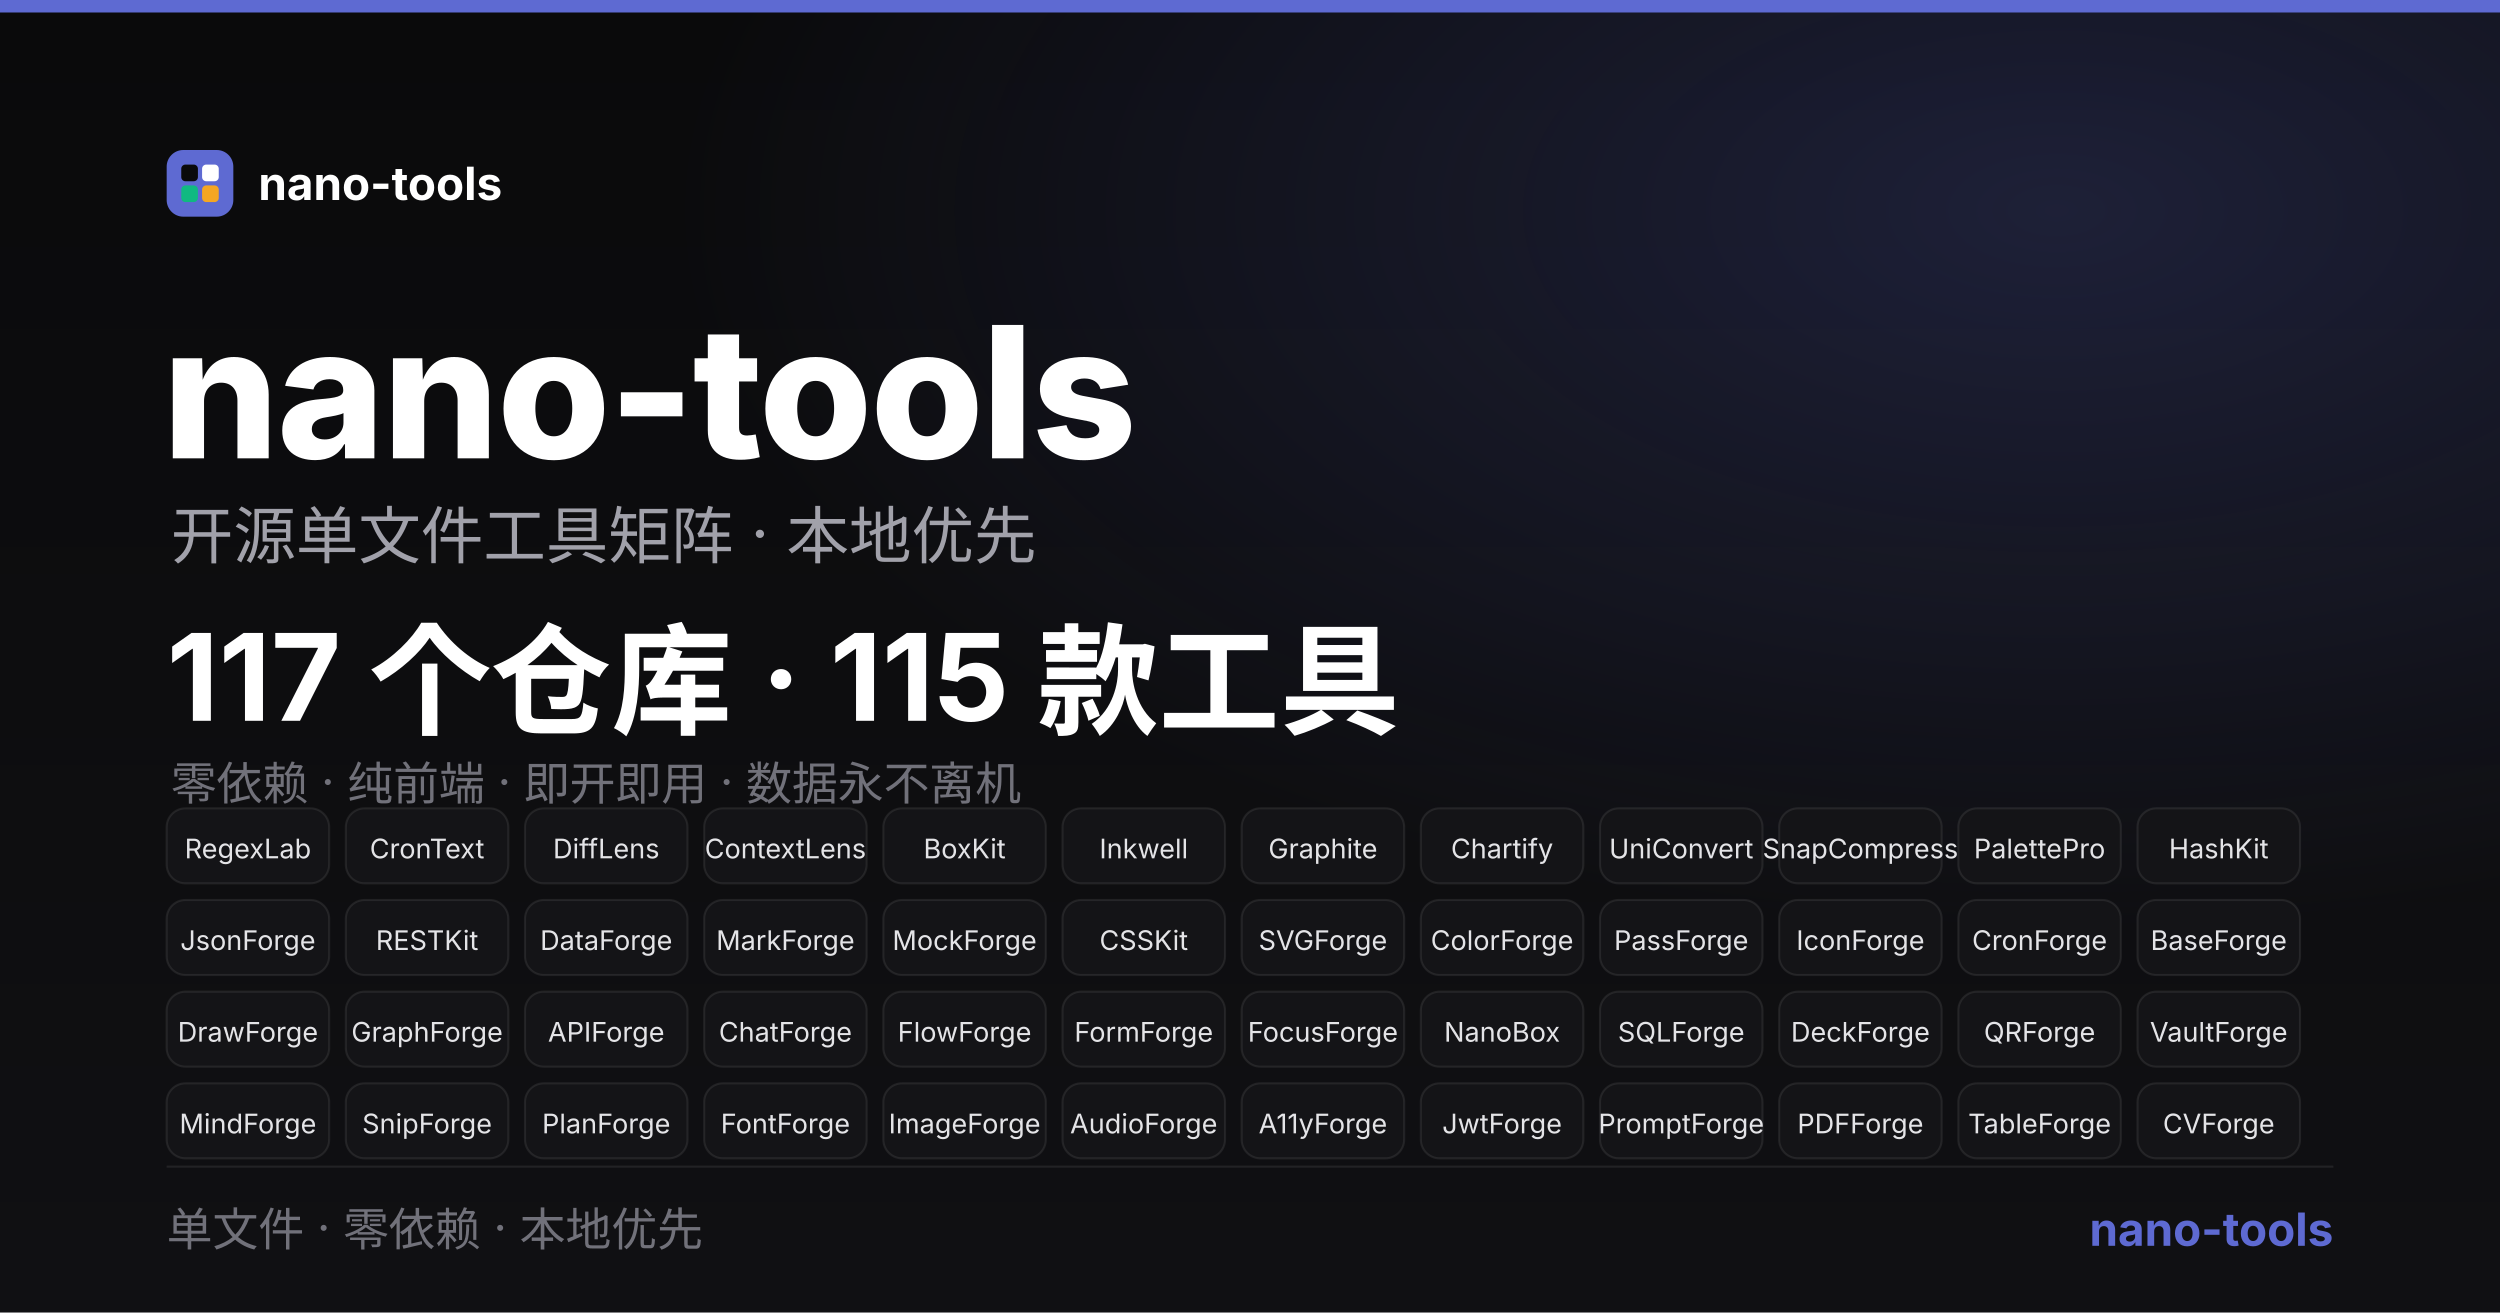
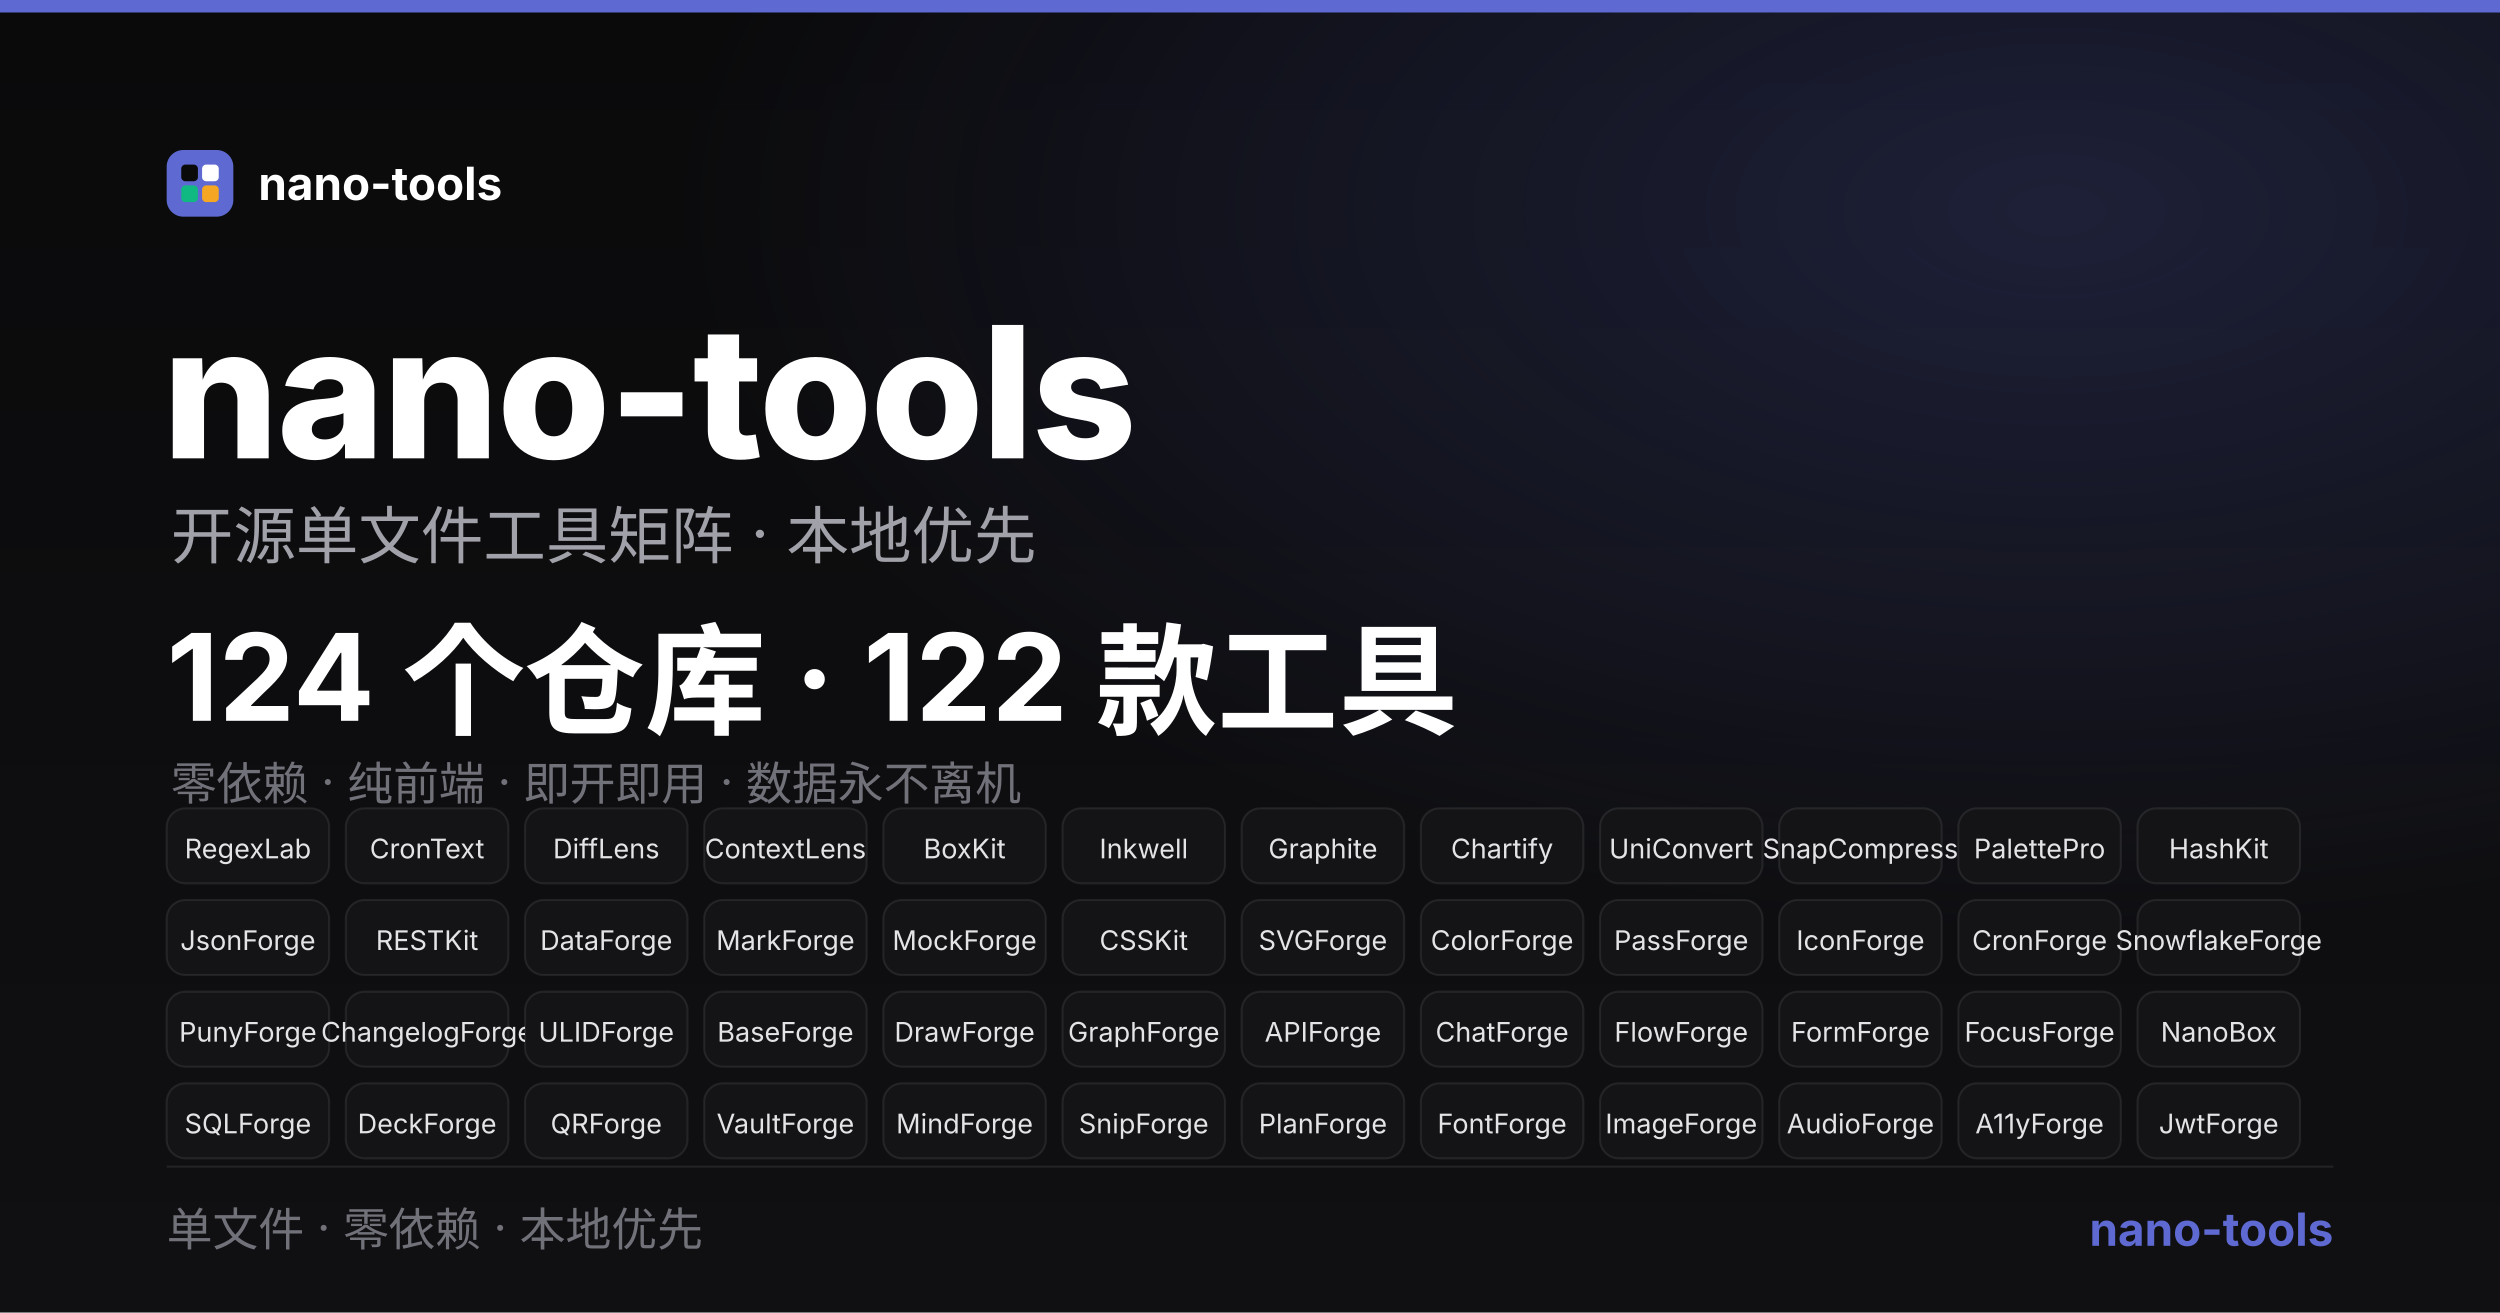
<svg xmlns="http://www.w3.org/2000/svg" width="1200" height="630" viewBox="0 0 1200 630" font-family="-apple-system,BlinkMacSystemFont,'Segoe UI','PingFang SC','Microsoft YaHei',sans-serif">
  <defs>
    <linearGradient id="bg" x1="0" y1="0" x2="0" y2="1">
      <stop offset="0" stop-color="#0A0A0B" />
      <stop offset="1" stop-color="#101013" />
    </linearGradient>
    <radialGradient id="glow" cx="82%" cy="16%" r="55%">
      <stop offset="0%" stop-color="#5E6AD2" stop-opacity="0.22" />
      <stop offset="100%" stop-color="#5E6AD2" stop-opacity="0" />
    </radialGradient>
  </defs>
  <rect width="1200" height="630" fill="url(#bg)" />
  <rect width="1200" height="630" fill="url(#glow)" />
  <rect x="0" y="0" width="1200" height="6" fill="#5E6AD2" />
  <g transform="translate(80,72)">
    <rect x="0" y="0" width="32" height="32" rx="8" fill="#5E6AD2" />
    <rect x="7" y="7" width="8" height="8" rx="2" fill="#0A0A0B" />
    <rect x="17" y="7" width="8" height="8" rx="2" fill="#FFFFFF" />
    <rect x="7" y="17" width="8" height="8" rx="2" fill="#10B981" />
    <rect x="17" y="17" width="8" height="8" rx="2" fill="#F5A623" />
  </g>
  <text x="124" y="96" fill="#FFFFFF" font-size="22" font-weight="700">nano-tools</text>
  <text x="78" y="220" fill="#FFFFFF" font-size="88" font-weight="800" letter-spacing="-1">nano-tools</text>
  <text x="82" y="268" fill="#A1A1AA" font-size="30">开源单文件工具矩阵 · 本地优先</text>
-   <text x="80" y="346" fill="#FFFFFF" font-size="58" font-weight="700">117 个仓库 · 115 款工具</text>
+   <text x="80" y="346" fill="#FFFFFF" font-size="58" font-weight="700">124 个仓库 · 122 款工具</text>
  <text x="82" y="384" fill="#71717A" font-size="22">零依赖 · 纯前端 · 即开即用 · 数据永不离机</text>
  <g transform="translate(80,388)">
    <rect x="0" y="0" width="78" height="36" rx="9" fill="#141417" stroke="#FFFFFF" stroke-opacity="0.08" />
    <text x="39" y="24" text-anchor="middle" fill="#E4E4E7" font-size="13">RegexLab</text>
  </g>
  <g transform="translate(166,388)">
    <rect x="0" y="0" width="78" height="36" rx="9" fill="#141417" stroke="#FFFFFF" stroke-opacity="0.08" />
    <text x="39" y="24" text-anchor="middle" fill="#E4E4E7" font-size="13">CronText</text>
  </g>
  <g transform="translate(252,388)">
    <rect x="0" y="0" width="78" height="36" rx="9" fill="#141417" stroke="#FFFFFF" stroke-opacity="0.08" />
    <text x="39" y="24" text-anchor="middle" fill="#E4E4E7" font-size="13">DiffLens</text>
  </g>
  <g transform="translate(338,388)">
    <rect x="0" y="0" width="78" height="36" rx="9" fill="#141417" stroke="#FFFFFF" stroke-opacity="0.08" />
    <text x="39" y="24" text-anchor="middle" fill="#E4E4E7" font-size="13">ContextLens</text>
  </g>
  <g transform="translate(424,388)">
    <rect x="0" y="0" width="78" height="36" rx="9" fill="#141417" stroke="#FFFFFF" stroke-opacity="0.08" />
    <text x="39" y="24" text-anchor="middle" fill="#E4E4E7" font-size="13">BoxKit</text>
  </g>
  <g transform="translate(510,388)">
    <rect x="0" y="0" width="78" height="36" rx="9" fill="#141417" stroke="#FFFFFF" stroke-opacity="0.08" />
    <text x="39" y="24" text-anchor="middle" fill="#E4E4E7" font-size="13">Inkwell</text>
  </g>
  <g transform="translate(596,388)">
    <rect x="0" y="0" width="78" height="36" rx="9" fill="#141417" stroke="#FFFFFF" stroke-opacity="0.08" />
    <text x="39" y="24" text-anchor="middle" fill="#E4E4E7" font-size="13">Graphite</text>
  </g>
  <g transform="translate(682,388)">
    <rect x="0" y="0" width="78" height="36" rx="9" fill="#141417" stroke="#FFFFFF" stroke-opacity="0.08" />
    <text x="39" y="24" text-anchor="middle" fill="#E4E4E7" font-size="13">Chartify</text>
  </g>
  <g transform="translate(768,388)">
    <rect x="0" y="0" width="78" height="36" rx="9" fill="#141417" stroke="#FFFFFF" stroke-opacity="0.08" />
    <text x="39" y="24" text-anchor="middle" fill="#E4E4E7" font-size="13">UniConvert</text>
  </g>
  <g transform="translate(854,388)">
    <rect x="0" y="0" width="78" height="36" rx="9" fill="#141417" stroke="#FFFFFF" stroke-opacity="0.08" />
    <text x="39" y="24" text-anchor="middle" fill="#E4E4E7" font-size="13">SnapCompress</text>
  </g>
  <g transform="translate(940,388)">
    <rect x="0" y="0" width="78" height="36" rx="9" fill="#141417" stroke="#FFFFFF" stroke-opacity="0.08" />
    <text x="39" y="24" text-anchor="middle" fill="#E4E4E7" font-size="13">PalettePro</text>
  </g>
  <g transform="translate(1026,388)">
    <rect x="0" y="0" width="78" height="36" rx="9" fill="#141417" stroke="#FFFFFF" stroke-opacity="0.08" />
    <text x="39" y="24" text-anchor="middle" fill="#E4E4E7" font-size="13">HashKit</text>
  </g>
  <g transform="translate(80,432)">
    <rect x="0" y="0" width="78" height="36" rx="9" fill="#141417" stroke="#FFFFFF" stroke-opacity="0.08" />
    <text x="39" y="24" text-anchor="middle" fill="#E4E4E7" font-size="13">JsonForge</text>
  </g>
  <g transform="translate(166,432)">
    <rect x="0" y="0" width="78" height="36" rx="9" fill="#141417" stroke="#FFFFFF" stroke-opacity="0.08" />
    <text x="39" y="24" text-anchor="middle" fill="#E4E4E7" font-size="13">RESTKit</text>
  </g>
  <g transform="translate(252,432)">
    <rect x="0" y="0" width="78" height="36" rx="9" fill="#141417" stroke="#FFFFFF" stroke-opacity="0.08" />
    <text x="39" y="24" text-anchor="middle" fill="#E4E4E7" font-size="13">DataForge</text>
  </g>
  <g transform="translate(338,432)">
    <rect x="0" y="0" width="78" height="36" rx="9" fill="#141417" stroke="#FFFFFF" stroke-opacity="0.08" />
    <text x="39" y="24" text-anchor="middle" fill="#E4E4E7" font-size="13">MarkForge</text>
  </g>
  <g transform="translate(424,432)">
    <rect x="0" y="0" width="78" height="36" rx="9" fill="#141417" stroke="#FFFFFF" stroke-opacity="0.08" />
    <text x="39" y="24" text-anchor="middle" fill="#E4E4E7" font-size="13">MockForge</text>
  </g>
  <g transform="translate(510,432)">
    <rect x="0" y="0" width="78" height="36" rx="9" fill="#141417" stroke="#FFFFFF" stroke-opacity="0.08" />
    <text x="39" y="24" text-anchor="middle" fill="#E4E4E7" font-size="13">CSSKit</text>
  </g>
  <g transform="translate(596,432)">
    <rect x="0" y="0" width="78" height="36" rx="9" fill="#141417" stroke="#FFFFFF" stroke-opacity="0.08" />
    <text x="39" y="24" text-anchor="middle" fill="#E4E4E7" font-size="13">SVGForge</text>
  </g>
  <g transform="translate(682,432)">
    <rect x="0" y="0" width="78" height="36" rx="9" fill="#141417" stroke="#FFFFFF" stroke-opacity="0.08" />
    <text x="39" y="24" text-anchor="middle" fill="#E4E4E7" font-size="13">ColorForge</text>
  </g>
  <g transform="translate(768,432)">
    <rect x="0" y="0" width="78" height="36" rx="9" fill="#141417" stroke="#FFFFFF" stroke-opacity="0.08" />
    <text x="39" y="24" text-anchor="middle" fill="#E4E4E7" font-size="13">PassForge</text>
  </g>
  <g transform="translate(854,432)">
    <rect x="0" y="0" width="78" height="36" rx="9" fill="#141417" stroke="#FFFFFF" stroke-opacity="0.08" />
    <text x="39" y="24" text-anchor="middle" fill="#E4E4E7" font-size="13">IconForge</text>
  </g>
  <g transform="translate(940,432)">
    <rect x="0" y="0" width="78" height="36" rx="9" fill="#141417" stroke="#FFFFFF" stroke-opacity="0.08" />
    <text x="39" y="24" text-anchor="middle" fill="#E4E4E7" font-size="13">CronForge</text>
  </g>
  <g transform="translate(1026,432)">
    <rect x="0" y="0" width="78" height="36" rx="9" fill="#141417" stroke="#FFFFFF" stroke-opacity="0.08" />
+     <text x="39" y="24" text-anchor="middle" fill="#E4E4E7" font-size="13">SnowflakeForge</text>
+   </g>
+   <g transform="translate(80,476)">
+     <rect x="0" y="0" width="78" height="36" rx="9" fill="#141417" stroke="#FFFFFF" stroke-opacity="0.08" />
+     <text x="39" y="24" text-anchor="middle" fill="#E4E4E7" font-size="13">PunyForge</text>
+   </g>
+   <g transform="translate(166,476)">
+     <rect x="0" y="0" width="78" height="36" rx="9" fill="#141417" stroke="#FFFFFF" stroke-opacity="0.08" />
+     <text x="39" y="24" text-anchor="middle" fill="#E4E4E7" font-size="13">ChangelogForge</text>
+   </g>
+   <g transform="translate(252,476)">
+     <rect x="0" y="0" width="78" height="36" rx="9" fill="#141417" stroke="#FFFFFF" stroke-opacity="0.08" />
+     <text x="39" y="24" text-anchor="middle" fill="#E4E4E7" font-size="13">ULIDForge</text>
+   </g>
+   <g transform="translate(338,476)">
+     <rect x="0" y="0" width="78" height="36" rx="9" fill="#141417" stroke="#FFFFFF" stroke-opacity="0.08" />
    <text x="39" y="24" text-anchor="middle" fill="#E4E4E7" font-size="13">BaseForge</text>
  </g>
-   <g transform="translate(80,476)">
+   <g transform="translate(424,476)">
    <rect x="0" y="0" width="78" height="36" rx="9" fill="#141417" stroke="#FFFFFF" stroke-opacity="0.08" />
    <text x="39" y="24" text-anchor="middle" fill="#E4E4E7" font-size="13">DrawForge</text>
  </g>
-   <g transform="translate(166,476)">
+   <g transform="translate(510,476)">
    <rect x="0" y="0" width="78" height="36" rx="9" fill="#141417" stroke="#FFFFFF" stroke-opacity="0.08" />
    <text x="39" y="24" text-anchor="middle" fill="#E4E4E7" font-size="13">GraphForge</text>
  </g>
-   <g transform="translate(252,476)">
+   <g transform="translate(596,476)">
    <rect x="0" y="0" width="78" height="36" rx="9" fill="#141417" stroke="#FFFFFF" stroke-opacity="0.08" />
    <text x="39" y="24" text-anchor="middle" fill="#E4E4E7" font-size="13">APIForge</text>
  </g>
-   <g transform="translate(338,476)">
+   <g transform="translate(682,476)">
    <rect x="0" y="0" width="78" height="36" rx="9" fill="#141417" stroke="#FFFFFF" stroke-opacity="0.08" />
    <text x="39" y="24" text-anchor="middle" fill="#E4E4E7" font-size="13">ChatForge</text>
  </g>
-   <g transform="translate(424,476)">
+   <g transform="translate(768,476)">
    <rect x="0" y="0" width="78" height="36" rx="9" fill="#141417" stroke="#FFFFFF" stroke-opacity="0.08" />
    <text x="39" y="24" text-anchor="middle" fill="#E4E4E7" font-size="13">FlowForge</text>
  </g>
-   <g transform="translate(510,476)">
+   <g transform="translate(854,476)">
    <rect x="0" y="0" width="78" height="36" rx="9" fill="#141417" stroke="#FFFFFF" stroke-opacity="0.08" />
    <text x="39" y="24" text-anchor="middle" fill="#E4E4E7" font-size="13">FormForge</text>
  </g>
-   <g transform="translate(596,476)">
+   <g transform="translate(940,476)">
    <rect x="0" y="0" width="78" height="36" rx="9" fill="#141417" stroke="#FFFFFF" stroke-opacity="0.08" />
    <text x="39" y="24" text-anchor="middle" fill="#E4E4E7" font-size="13">FocusForge</text>
  </g>
-   <g transform="translate(682,476)">
+   <g transform="translate(1026,476)">
    <rect x="0" y="0" width="78" height="36" rx="9" fill="#141417" stroke="#FFFFFF" stroke-opacity="0.08" />
    <text x="39" y="24" text-anchor="middle" fill="#E4E4E7" font-size="13">NanoBox</text>
  </g>
-   <g transform="translate(768,476)">
+   <g transform="translate(80,520)">
    <rect x="0" y="0" width="78" height="36" rx="9" fill="#141417" stroke="#FFFFFF" stroke-opacity="0.08" />
    <text x="39" y="24" text-anchor="middle" fill="#E4E4E7" font-size="13">SQLForge</text>
  </g>
-   <g transform="translate(854,476)">
+   <g transform="translate(166,520)">
    <rect x="0" y="0" width="78" height="36" rx="9" fill="#141417" stroke="#FFFFFF" stroke-opacity="0.08" />
    <text x="39" y="24" text-anchor="middle" fill="#E4E4E7" font-size="13">DeckForge</text>
  </g>
-   <g transform="translate(940,476)">
+   <g transform="translate(252,520)">
    <rect x="0" y="0" width="78" height="36" rx="9" fill="#141417" stroke="#FFFFFF" stroke-opacity="0.08" />
    <text x="39" y="24" text-anchor="middle" fill="#E4E4E7" font-size="13">QRForge</text>
  </g>
-   <g transform="translate(1026,476)">
+   <g transform="translate(338,520)">
    <rect x="0" y="0" width="78" height="36" rx="9" fill="#141417" stroke="#FFFFFF" stroke-opacity="0.08" />
    <text x="39" y="24" text-anchor="middle" fill="#E4E4E7" font-size="13">VaultForge</text>
  </g>
-   <g transform="translate(80,520)">
+   <g transform="translate(424,520)">
    <rect x="0" y="0" width="78" height="36" rx="9" fill="#141417" stroke="#FFFFFF" stroke-opacity="0.08" />
    <text x="39" y="24" text-anchor="middle" fill="#E4E4E7" font-size="13">MindForge</text>
  </g>
-   <g transform="translate(166,520)">
+   <g transform="translate(510,520)">
    <rect x="0" y="0" width="78" height="36" rx="9" fill="#141417" stroke="#FFFFFF" stroke-opacity="0.08" />
    <text x="39" y="24" text-anchor="middle" fill="#E4E4E7" font-size="13">SnipForge</text>
  </g>
-   <g transform="translate(252,520)">
+   <g transform="translate(596,520)">
    <rect x="0" y="0" width="78" height="36" rx="9" fill="#141417" stroke="#FFFFFF" stroke-opacity="0.08" />
    <text x="39" y="24" text-anchor="middle" fill="#E4E4E7" font-size="13">PlanForge</text>
  </g>
-   <g transform="translate(338,520)">
+   <g transform="translate(682,520)">
    <rect x="0" y="0" width="78" height="36" rx="9" fill="#141417" stroke="#FFFFFF" stroke-opacity="0.08" />
    <text x="39" y="24" text-anchor="middle" fill="#E4E4E7" font-size="13">FontForge</text>
  </g>
-   <g transform="translate(424,520)">
+   <g transform="translate(768,520)">
    <rect x="0" y="0" width="78" height="36" rx="9" fill="#141417" stroke="#FFFFFF" stroke-opacity="0.08" />
    <text x="39" y="24" text-anchor="middle" fill="#E4E4E7" font-size="13">ImageForge</text>
  </g>
-   <g transform="translate(510,520)">
+   <g transform="translate(854,520)">
    <rect x="0" y="0" width="78" height="36" rx="9" fill="#141417" stroke="#FFFFFF" stroke-opacity="0.08" />
    <text x="39" y="24" text-anchor="middle" fill="#E4E4E7" font-size="13">AudioForge</text>
  </g>
-   <g transform="translate(596,520)">
+   <g transform="translate(940,520)">
    <rect x="0" y="0" width="78" height="36" rx="9" fill="#141417" stroke="#FFFFFF" stroke-opacity="0.08" />
    <text x="39" y="24" text-anchor="middle" fill="#E4E4E7" font-size="13">A11yForge</text>
  </g>
-   <g transform="translate(682,520)">
+   <g transform="translate(1026,520)">
    <rect x="0" y="0" width="78" height="36" rx="9" fill="#141417" stroke="#FFFFFF" stroke-opacity="0.08" />
    <text x="39" y="24" text-anchor="middle" fill="#E4E4E7" font-size="13">JwtForge</text>
-   </g>
-   <g transform="translate(768,520)">
-     <rect x="0" y="0" width="78" height="36" rx="9" fill="#141417" stroke="#FFFFFF" stroke-opacity="0.08" />
-     <text x="39" y="24" text-anchor="middle" fill="#E4E4E7" font-size="13">PromptForge</text>
-   </g>
-   <g transform="translate(854,520)">
-     <rect x="0" y="0" width="78" height="36" rx="9" fill="#141417" stroke="#FFFFFF" stroke-opacity="0.08" />
-     <text x="39" y="24" text-anchor="middle" fill="#E4E4E7" font-size="13">PDFForge</text>
-   </g>
-   <g transform="translate(940,520)">
-     <rect x="0" y="0" width="78" height="36" rx="9" fill="#141417" stroke="#FFFFFF" stroke-opacity="0.08" />
-     <text x="39" y="24" text-anchor="middle" fill="#E4E4E7" font-size="13">TableForge</text>
-   </g>
-   <g transform="translate(1026,520)">
-     <rect x="0" y="0" width="78" height="36" rx="9" fill="#141417" stroke="#FFFFFF" stroke-opacity="0.08" />
-     <text x="39" y="24" text-anchor="middle" fill="#E4E4E7" font-size="13">CVForge</text>
  </g>
  <line x1="80" y1="560" x2="1120" y2="560" stroke="#FFFFFF" stroke-opacity="0.08" stroke-width="1" />
  <text x="80" y="598" fill="#71717A" font-size="22">单文件 · 零依赖 · 本地优先</text>
  <text x="1120" y="598" text-anchor="end" fill="#5E6AD2" font-size="22" font-weight="700">nano-tools</text>
</svg>
